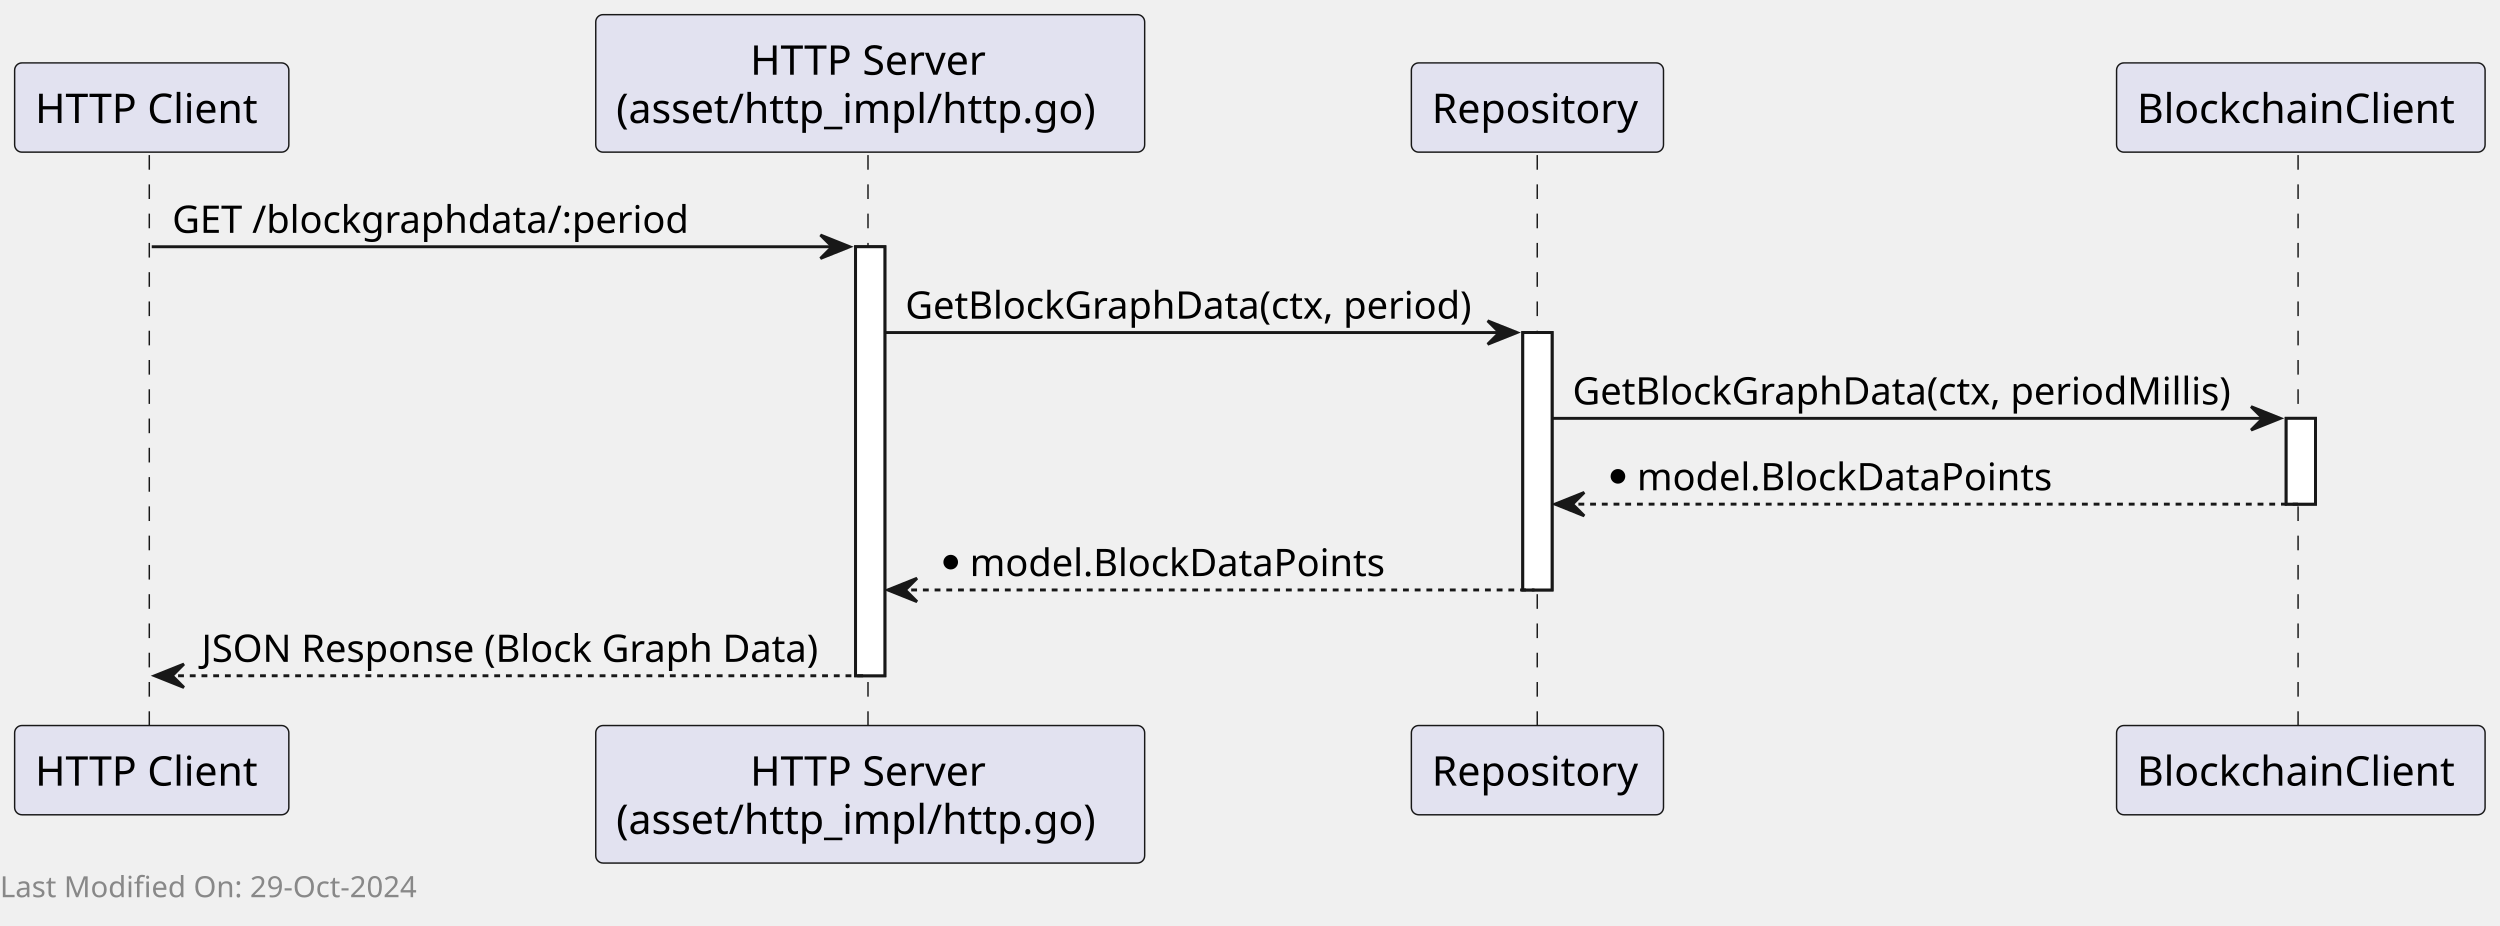
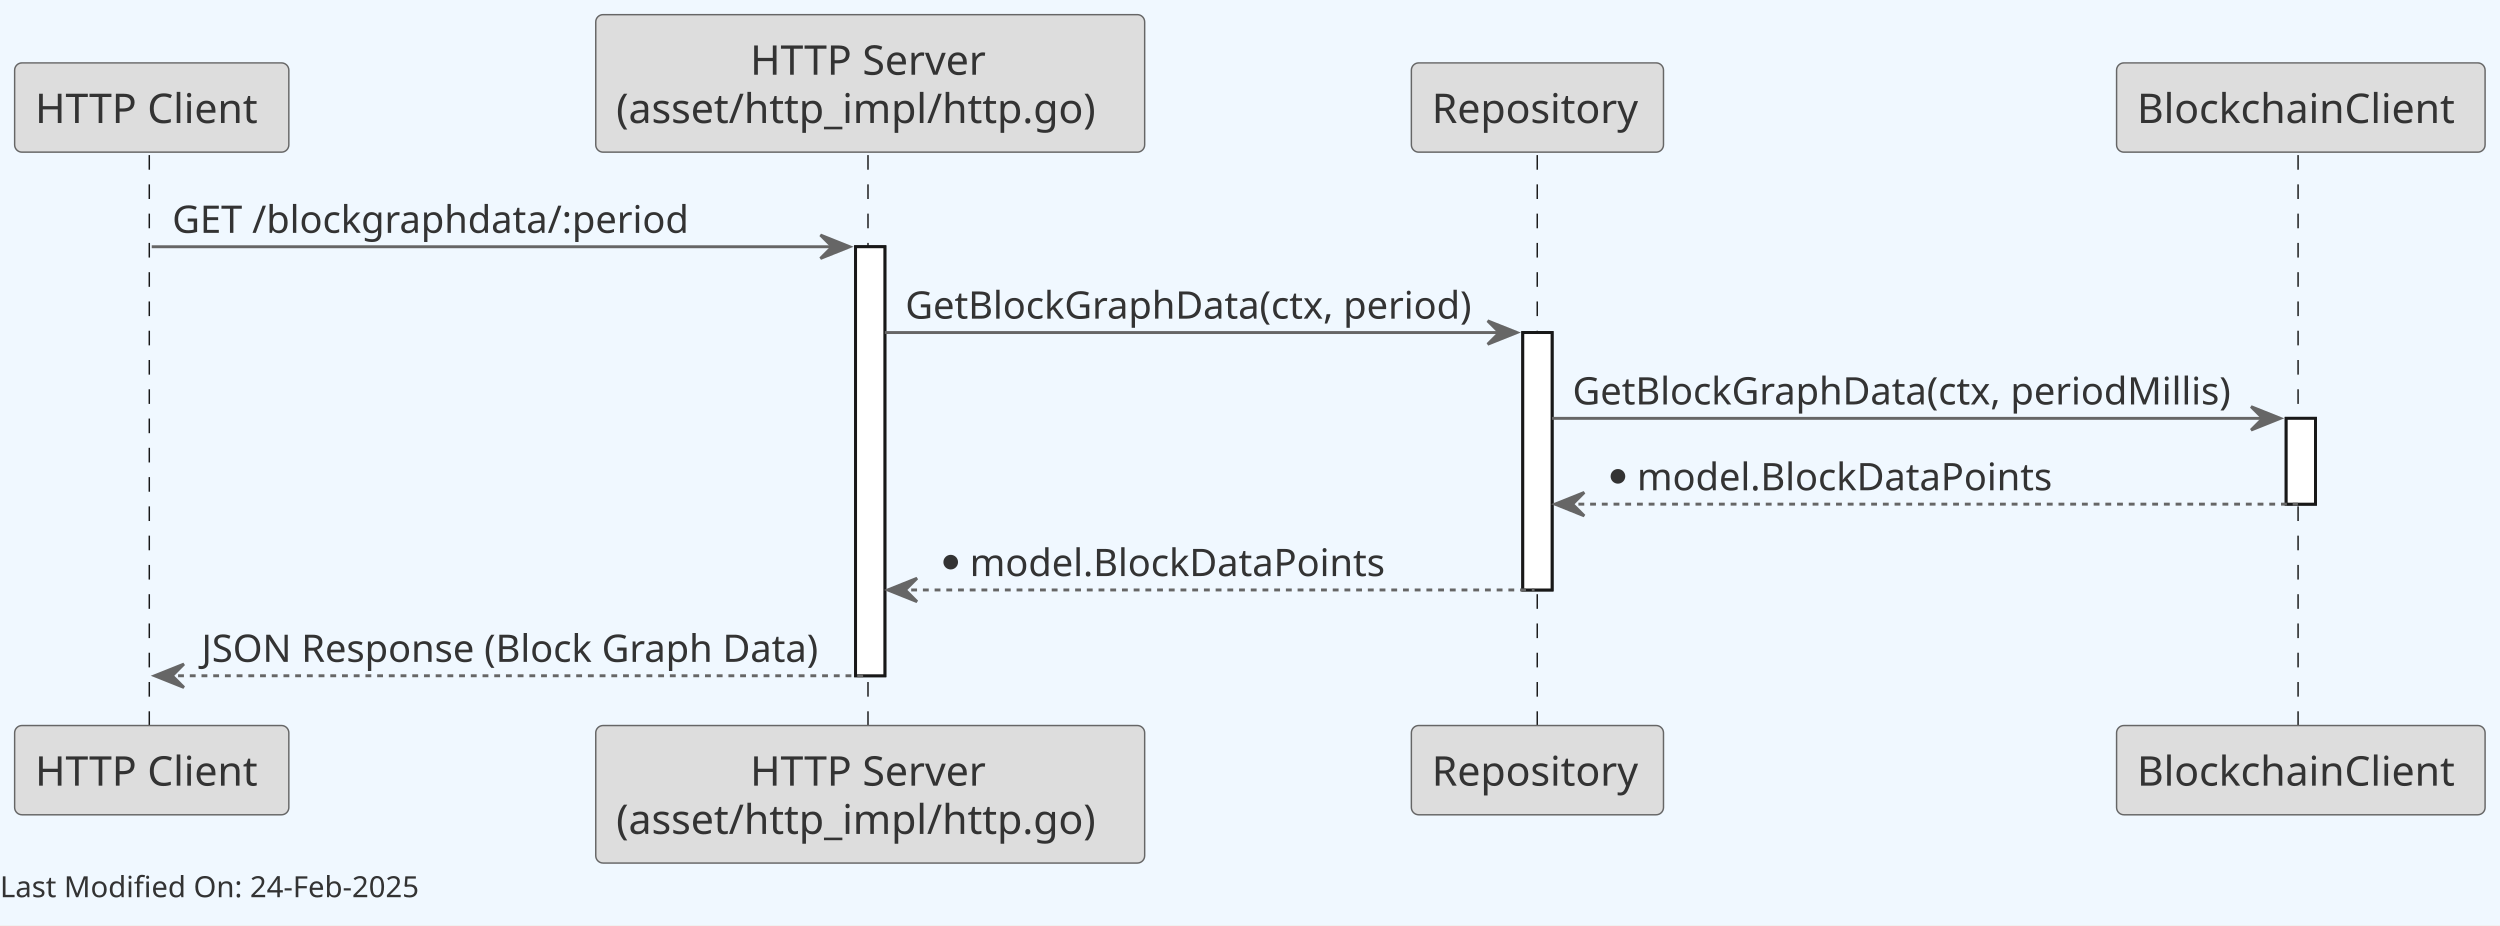
- <svg xmlns="http://www.w3.org/2000/svg" contentStyleType="text/css" height="316px" preserveAspectRatio="none" style="width:854px;height:316px;background:#FFFFFF;" version="1.1" viewBox="0 0 854 316" width="854px" zoomAndPan="magnify">
+ <svg xmlns="http://www.w3.org/2000/svg" contentStyleType="text/css" height="316px" preserveAspectRatio="none" style="width:854px;height:316px;background:#F0F8FF;" version="1.1" viewBox="0 0 854 316" width="854px" zoomAndPan="magnify">
  <defs />
  <g>
+     <rect fill="#F0F8FF" height="316" style="stroke:none;stroke-width:1.0;" width="854" x="0" y="0" />
    <rect fill="#FFFFFF" height="146.553" style="stroke:#181818;stroke-width:1.0;" width="10" x="292.263" y="84.287" />
    <rect fill="#FFFFFF" height="87.932" style="stroke:#181818;stroke-width:1.0;" width="10" x="520.186" y="113.598" />
    <rect fill="#FFFFFF" height="29.311" style="stroke:#181818;stroke-width:1.0;" width="10" x="780.964" y="142.908" />
    <line style="stroke:#181818;stroke-width:0.5;stroke-dasharray:5.0,5.0;" x1="51" x2="51" y1="52.977" y2="248.84" />
    <line style="stroke:#181818;stroke-width:0.5;stroke-dasharray:5.0,5.0;" x1="296.508" x2="296.508" y1="52.977" y2="248.84" />
    <line style="stroke:#181818;stroke-width:0.5;stroke-dasharray:5.0,5.0;" x1="525.123" x2="525.123" y1="52.977" y2="248.84" />
    <line style="stroke:#181818;stroke-width:0.5;stroke-dasharray:5.0,5.0;" x1="785.022" x2="785.022" y1="52.977" y2="248.84" />
-     <rect fill="#E2E2F0" height="30.488" rx="2.5" ry="2.5" style="stroke:#181818;stroke-width:0.5;" width="93.666" x="5" y="21.488" />
-     <text fill="#000000" font-family="sans-serif" font-size="14" lengthAdjust="spacing" textLength="79.666" x="12" y="42.023">HTTP Client</text>
-     <rect fill="#E2E2F0" height="30.488" rx="2.5" ry="2.5" style="stroke:#181818;stroke-width:0.5;" width="93.666" x="5" y="247.84" />
-     <text fill="#000000" font-family="sans-serif" font-size="14" lengthAdjust="spacing" textLength="79.666" x="12" y="268.375">HTTP Client</text>
-     <rect fill="#E2E2F0" height="46.977" rx="2.5" ry="2.5" style="stroke:#181818;stroke-width:0.5;" width="187.51" x="203.508" y="5" />
-     <text fill="#000000" font-family="sans-serif" font-size="14" lengthAdjust="spacing" textLength="82.004" x="256.261" y="25.535">HTTP Server</text>
-     <text fill="#000000" font-family="sans-serif" font-size="14" lengthAdjust="spacing" textLength="173.51" x="210.508" y="42.023">(asset/http_impl/http.go)</text>
-     <rect fill="#E2E2F0" height="46.977" rx="2.5" ry="2.5" style="stroke:#181818;stroke-width:0.5;" width="187.51" x="203.508" y="247.84" />
-     <text fill="#000000" font-family="sans-serif" font-size="14" lengthAdjust="spacing" textLength="82.004" x="256.261" y="268.375">HTTP Server</text>
-     <text fill="#000000" font-family="sans-serif" font-size="14" lengthAdjust="spacing" textLength="173.51" x="210.508" y="284.863">(asset/http_impl/http.go)</text>
-     <rect fill="#E2E2F0" height="30.488" rx="2.5" ry="2.5" style="stroke:#181818;stroke-width:0.5;" width="86.126" x="482.123" y="21.488" />
-     <text fill="#000000" font-family="sans-serif" font-size="14" lengthAdjust="spacing" textLength="72.126" x="489.123" y="42.023">Repository</text>
-     <rect fill="#E2E2F0" height="30.488" rx="2.5" ry="2.5" style="stroke:#181818;stroke-width:0.5;" width="86.126" x="482.123" y="247.84" />
-     <text fill="#000000" font-family="sans-serif" font-size="14" lengthAdjust="spacing" textLength="72.126" x="489.123" y="268.375">Repository</text>
-     <rect fill="#E2E2F0" height="30.488" rx="2.5" ry="2.5" style="stroke:#181818;stroke-width:0.5;" width="125.884" x="723.022" y="21.488" />
-     <text fill="#000000" font-family="sans-serif" font-size="14" lengthAdjust="spacing" textLength="111.884" x="730.022" y="42.023">BlockchainClient</text>
-     <rect fill="#E2E2F0" height="30.488" rx="2.5" ry="2.5" style="stroke:#181818;stroke-width:0.5;" width="125.884" x="723.022" y="247.84" />
-     <text fill="#000000" font-family="sans-serif" font-size="14" lengthAdjust="spacing" textLength="111.884" x="730.022" y="268.375">BlockchainClient</text>
+     <rect fill="#DDDDDD" height="30.488" rx="2.5" ry="2.5" style="stroke:#666666;stroke-width:0.5;" width="93.666" x="5" y="21.488" />
+     <text fill="#333333" font-family="sans-serif" font-size="14" lengthAdjust="spacing" textLength="79.666" x="12" y="42.023">HTTP Client</text>
+     <rect fill="#DDDDDD" height="30.488" rx="2.5" ry="2.5" style="stroke:#666666;stroke-width:0.5;" width="93.666" x="5" y="247.84" />
+     <text fill="#333333" font-family="sans-serif" font-size="14" lengthAdjust="spacing" textLength="79.666" x="12" y="268.375">HTTP Client</text>
+     <rect fill="#DDDDDD" height="46.977" rx="2.5" ry="2.5" style="stroke:#666666;stroke-width:0.5;" width="187.51" x="203.508" y="5" />
+     <text fill="#333333" font-family="sans-serif" font-size="14" lengthAdjust="spacing" textLength="82.004" x="256.261" y="25.535">HTTP Server</text>
+     <text fill="#333333" font-family="sans-serif" font-size="14" lengthAdjust="spacing" textLength="173.51" x="210.508" y="42.023">(asset/http_impl/http.go)</text>
+     <rect fill="#DDDDDD" height="46.977" rx="2.5" ry="2.5" style="stroke:#666666;stroke-width:0.5;" width="187.51" x="203.508" y="247.84" />
+     <text fill="#333333" font-family="sans-serif" font-size="14" lengthAdjust="spacing" textLength="82.004" x="256.261" y="268.375">HTTP Server</text>
+     <text fill="#333333" font-family="sans-serif" font-size="14" lengthAdjust="spacing" textLength="173.51" x="210.508" y="284.863">(asset/http_impl/http.go)</text>
+     <rect fill="#DDDDDD" height="30.488" rx="2.5" ry="2.5" style="stroke:#666666;stroke-width:0.5;" width="86.126" x="482.123" y="21.488" />
+     <text fill="#333333" font-family="sans-serif" font-size="14" lengthAdjust="spacing" textLength="72.126" x="489.123" y="42.023">Repository</text>
+     <rect fill="#DDDDDD" height="30.488" rx="2.5" ry="2.5" style="stroke:#666666;stroke-width:0.5;" width="86.126" x="482.123" y="247.84" />
+     <text fill="#333333" font-family="sans-serif" font-size="14" lengthAdjust="spacing" textLength="72.126" x="489.123" y="268.375">Repository</text>
+     <rect fill="#DDDDDD" height="30.488" rx="2.5" ry="2.5" style="stroke:#666666;stroke-width:0.5;" width="125.884" x="723.022" y="21.488" />
+     <text fill="#333333" font-family="sans-serif" font-size="14" lengthAdjust="spacing" textLength="111.884" x="730.022" y="42.023">BlockchainClient</text>
+     <rect fill="#DDDDDD" height="30.488" rx="2.5" ry="2.5" style="stroke:#666666;stroke-width:0.5;" width="125.884" x="723.022" y="247.84" />
+     <text fill="#333333" font-family="sans-serif" font-size="14" lengthAdjust="spacing" textLength="111.884" x="730.022" y="268.375">BlockchainClient</text>
    <rect fill="#FFFFFF" height="146.553" style="stroke:#181818;stroke-width:1.0;" width="10" x="292.263" y="84.287" />
    <rect fill="#FFFFFF" height="87.932" style="stroke:#181818;stroke-width:1.0;" width="10" x="520.186" y="113.598" />
    <rect fill="#FFFFFF" height="29.311" style="stroke:#181818;stroke-width:1.0;" width="10" x="780.964" y="142.908" />
-     <polygon fill="#181818" points="280.263,80.287,290.263,84.287,280.263,88.287,284.263,84.287" style="stroke:#181818;stroke-width:1.0;" />
-     <line style="stroke:#181818;stroke-width:1.0;" x1="51.833" x2="286.263" y1="84.287" y2="84.287" />
-     <text fill="#000000" font-family="sans-serif" font-size="13" lengthAdjust="spacing" textLength="185.631" x="58.833" y="79.545">GET /blockgraphdata/:period</text>
-     <polygon fill="#181818" points="508.185,109.598,518.186,113.598,508.185,117.598,512.186,113.598" style="stroke:#181818;stroke-width:1.0;" />
-     <line style="stroke:#181818;stroke-width:1.0;" x1="302.263" x2="514.186" y1="113.598" y2="113.598" />
-     <text fill="#000000" font-family="sans-serif" font-size="13" lengthAdjust="spacing" textLength="198.923" x="309.263" y="108.856">GetBlockGraphData(ctx, period)</text>
-     <polygon fill="#181818" points="768.964,138.908,778.964,142.908,768.964,146.908,772.964,142.908" style="stroke:#181818;stroke-width:1.0;" />
-     <line style="stroke:#181818;stroke-width:1.0;" x1="530.186" x2="774.964" y1="142.908" y2="142.908" />
-     <text fill="#000000" font-family="sans-serif" font-size="13" lengthAdjust="spacing" textLength="231.778" x="537.186" y="138.166">GetBlockGraphData(ctx, periodMillis)</text>
-     <polygon fill="#181818" points="541.186,168.219,531.186,172.219,541.186,176.219,537.186,172.219" style="stroke:#181818;stroke-width:1.0;" />
-     <line style="stroke:#181818;stroke-width:1.0;stroke-dasharray:2.0,2.0;" x1="535.186" x2="784.964" y1="172.219" y2="172.219" />
-     <ellipse cx="552.686" cy="162.719" fill="#000000" rx="2.5" ry="2.5" style="stroke:#000000;stroke-width:0.0;" />
-     <text fill="#000000" font-family="sans-serif" font-size="13" lengthAdjust="spacing" textLength="144.339" x="559.186" y="167.477">model.BlockDataPoints</text>
-     <polygon fill="#181818" points="313.263,197.529,303.263,201.529,313.263,205.529,309.263,201.529" style="stroke:#181818;stroke-width:1.0;" />
-     <line style="stroke:#181818;stroke-width:1.0;stroke-dasharray:2.0,2.0;" x1="307.263" x2="524.186" y1="201.529" y2="201.529" />
-     <ellipse cx="324.763" cy="192.029" fill="#000000" rx="2.5" ry="2.5" style="stroke:#000000;stroke-width:0.0;" />
-     <text fill="#000000" font-family="sans-serif" font-size="13" lengthAdjust="spacing" textLength="144.339" x="331.263" y="196.787">model.BlockDataPoints</text>
-     <polygon fill="#181818" points="62.833,226.84,52.833,230.84,62.833,234.84,58.833,230.84" style="stroke:#181818;stroke-width:1.0;" />
-     <line style="stroke:#181818;stroke-width:1.0;stroke-dasharray:2.0,2.0;" x1="56.833" x2="296.263" y1="230.84" y2="230.84" />
-     <text fill="#000000" font-family="sans-serif" font-size="13" lengthAdjust="spacing" textLength="216.43" x="68.833" y="226.098">JSON Response (Block Graph Data)</text>
-     <text fill="#888888" font-family="sans-serif" font-size="10" lengthAdjust="spacing" textLength="154.839" x="0" y="306.484">Last Modified On: 29-Oct-2024</text>
+     <polygon fill="#666666" points="280.263,80.287,290.263,84.287,280.263,88.287,284.263,84.287" style="stroke:#666666;stroke-width:1.0;" />
+     <line style="stroke:#666666;stroke-width:1.0;" x1="51.833" x2="286.263" y1="84.287" y2="84.287" />
+     <text fill="#333333" font-family="sans-serif" font-size="13" lengthAdjust="spacing" textLength="185.631" x="58.833" y="79.545">GET /blockgraphdata/:period</text>
+     <polygon fill="#666666" points="508.185,109.598,518.186,113.598,508.185,117.598,512.186,113.598" style="stroke:#666666;stroke-width:1.0;" />
+     <line style="stroke:#666666;stroke-width:1.0;" x1="302.263" x2="514.186" y1="113.598" y2="113.598" />
+     <text fill="#333333" font-family="sans-serif" font-size="13" lengthAdjust="spacing" textLength="198.923" x="309.263" y="108.856">GetBlockGraphData(ctx, period)</text>
+     <polygon fill="#666666" points="768.964,138.908,778.964,142.908,768.964,146.908,772.964,142.908" style="stroke:#666666;stroke-width:1.0;" />
+     <line style="stroke:#666666;stroke-width:1.0;" x1="530.186" x2="774.964" y1="142.908" y2="142.908" />
+     <text fill="#333333" font-family="sans-serif" font-size="13" lengthAdjust="spacing" textLength="231.778" x="537.186" y="138.166">GetBlockGraphData(ctx, periodMillis)</text>
+     <polygon fill="#666666" points="541.186,168.219,531.186,172.219,541.186,176.219,537.186,172.219" style="stroke:#666666;stroke-width:1.0;" />
+     <line style="stroke:#666666;stroke-width:1.0;stroke-dasharray:2.0,2.0;" x1="535.186" x2="784.964" y1="172.219" y2="172.219" />
+     <ellipse cx="552.686" cy="162.719" fill="#333333" rx="2.5" ry="2.5" style="stroke:#333333;stroke-width:0.0;" />
+     <text fill="#333333" font-family="sans-serif" font-size="13" lengthAdjust="spacing" textLength="144.339" x="559.186" y="167.477">model.BlockDataPoints</text>
+     <polygon fill="#666666" points="313.263,197.529,303.263,201.529,313.263,205.529,309.263,201.529" style="stroke:#666666;stroke-width:1.0;" />
+     <line style="stroke:#666666;stroke-width:1.0;stroke-dasharray:2.0,2.0;" x1="307.263" x2="524.186" y1="201.529" y2="201.529" />
+     <ellipse cx="324.763" cy="192.029" fill="#333333" rx="2.5" ry="2.5" style="stroke:#333333;stroke-width:0.0;" />
+     <text fill="#333333" font-family="sans-serif" font-size="13" lengthAdjust="spacing" textLength="144.339" x="331.263" y="196.787">model.BlockDataPoints</text>
+     <polygon fill="#666666" points="62.833,226.84,52.833,230.84,62.833,234.84,58.833,230.84" style="stroke:#666666;stroke-width:1.0;" />
+     <line style="stroke:#666666;stroke-width:1.0;stroke-dasharray:2.0,2.0;" x1="56.833" x2="296.263" y1="230.84" y2="230.84" />
+     <text fill="#333333" font-family="sans-serif" font-size="13" lengthAdjust="spacing" textLength="216.43" x="68.833" y="226.098">JSON Response (Block Graph Data)</text>
+     <text fill="#333333" font-family="sans-serif" font-size="10" lengthAdjust="spacing" textLength="155.435" x="0" y="306.484">Last Modified On: 24-Feb-2025</text>
  </g>
</svg>
